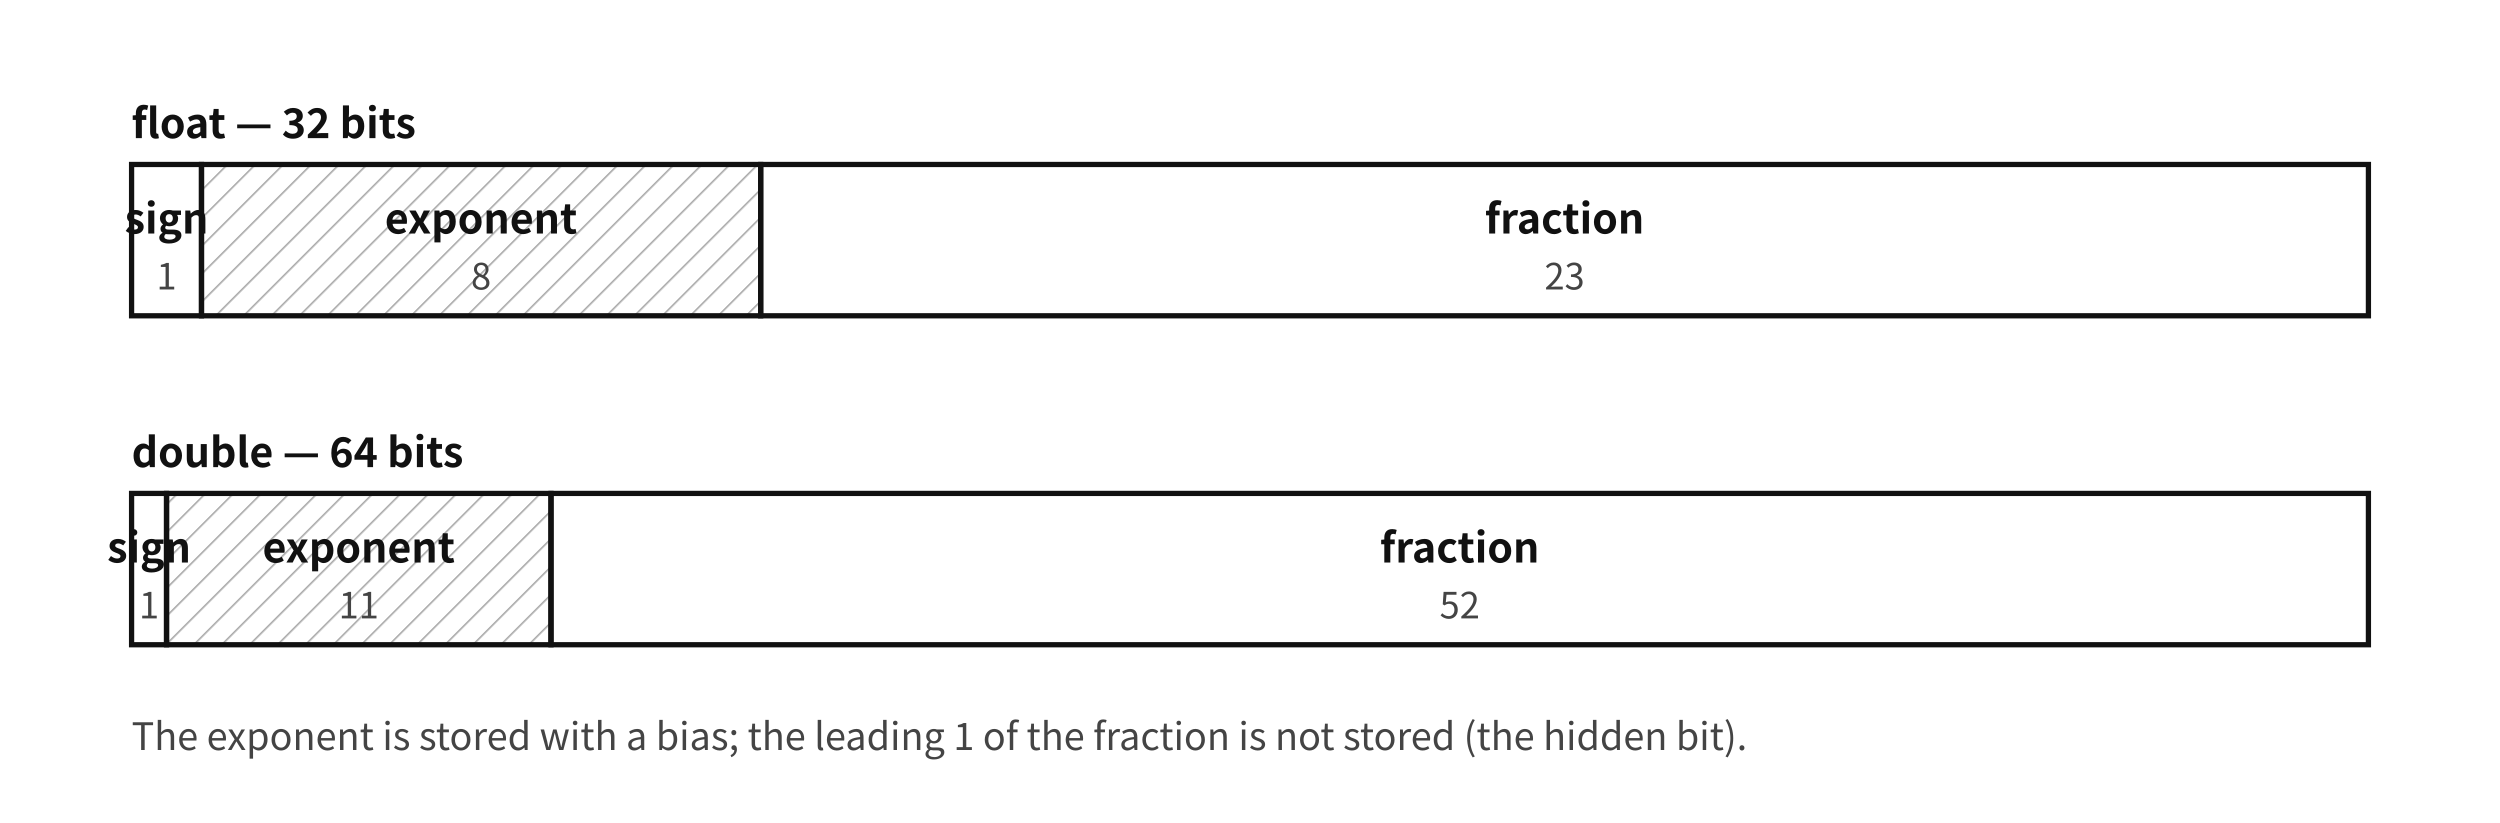
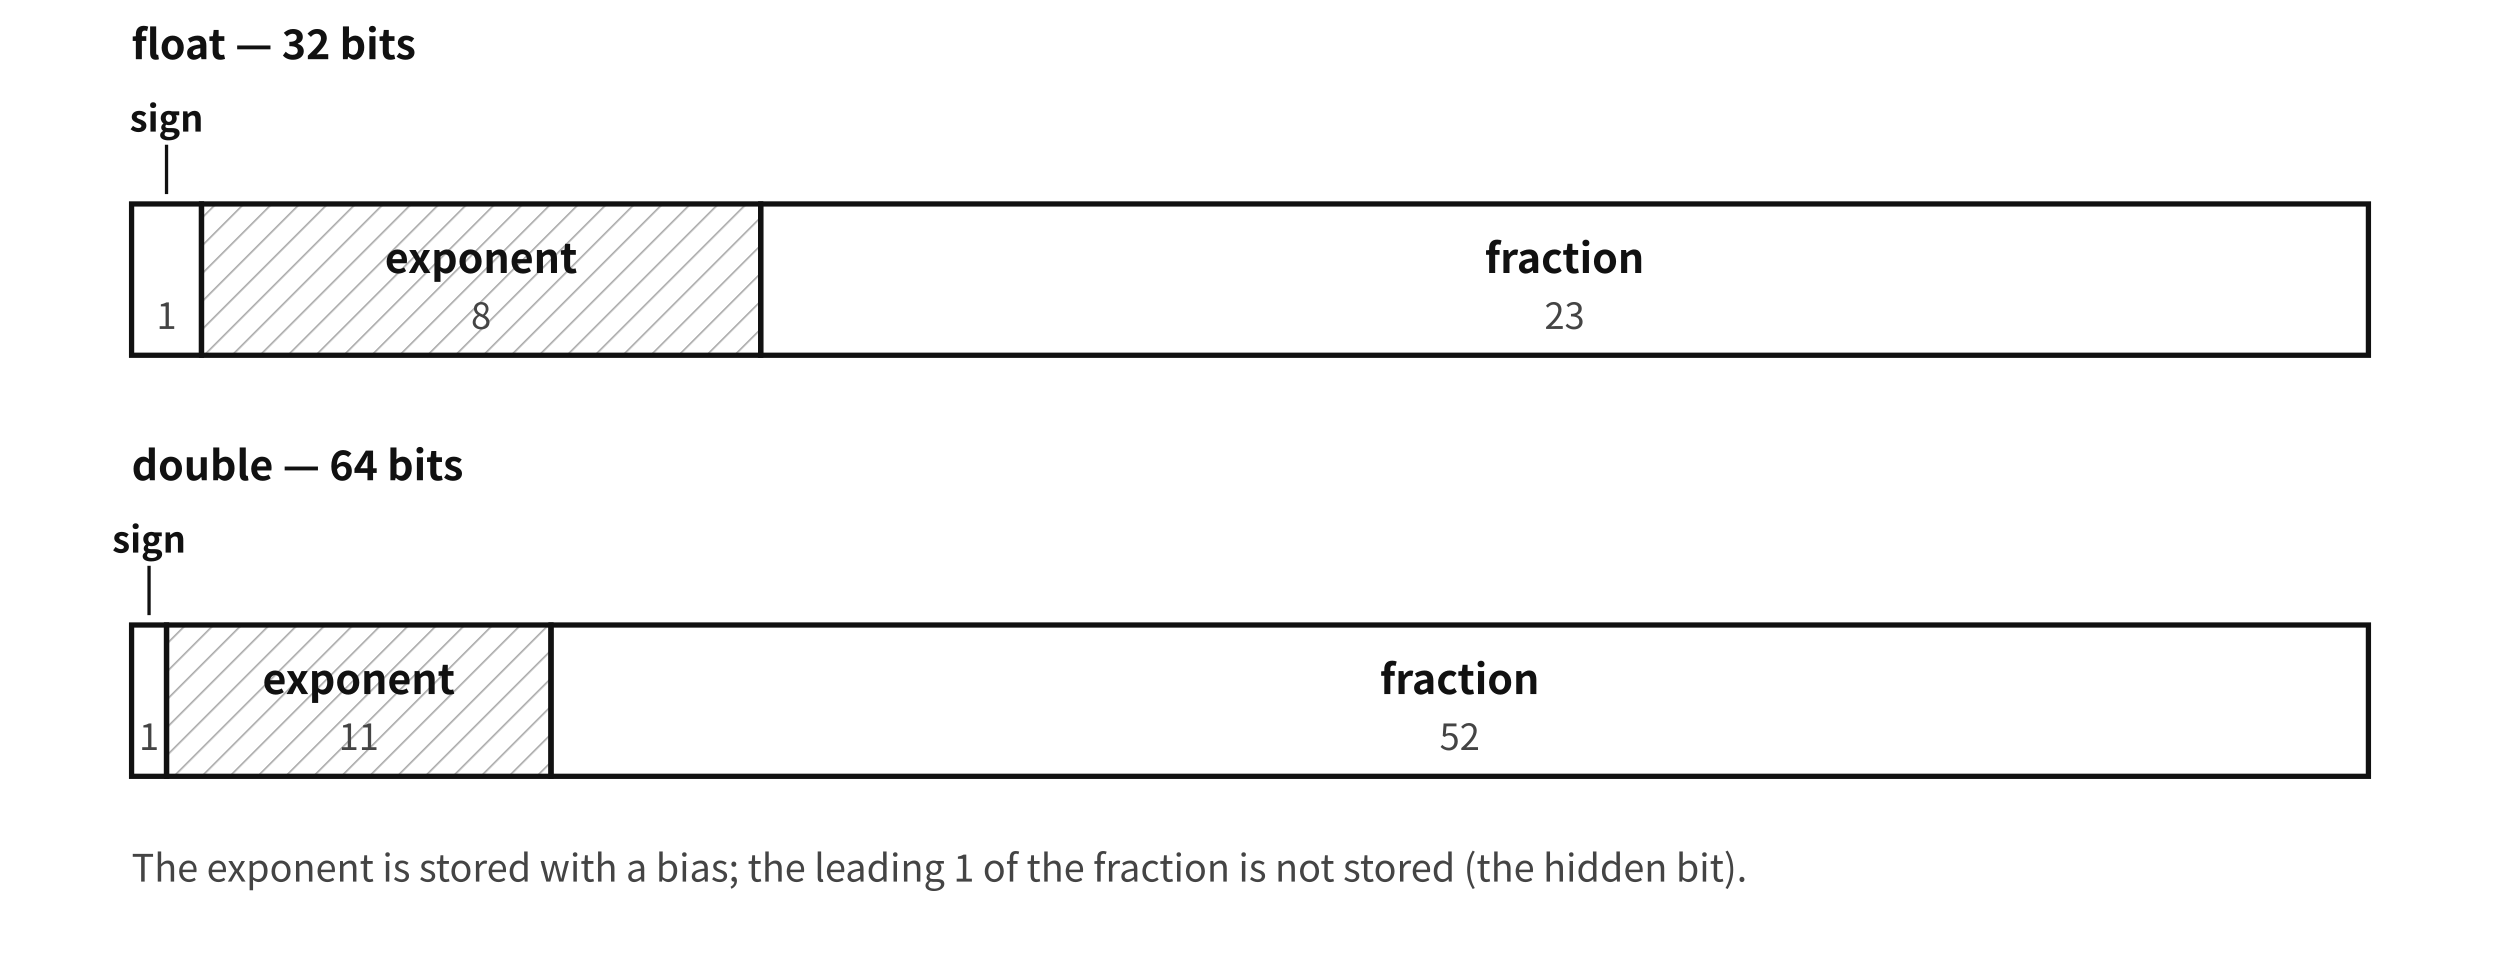
- <svg xmlns="http://www.w3.org/2000/svg" viewBox="0 0 760 250" width="760" height="250" font-family="Noto Sans CJK KR, Noto Sans, sans-serif">
-   <rect width="760" height="250" fill="none" />
+ <svg xmlns="http://www.w3.org/2000/svg" viewBox="0 0 760 290" width="760" height="290" font-family="Noto Sans CJK KR, Noto Sans, sans-serif">
+   <rect width="760" height="290" fill="none" />
  <defs>
    <marker id="a" viewBox="0 0 10 10" refX="9" refY="5" markerWidth="7" markerHeight="7" orient="auto-start-reverse">
      <path d="M0,0 L10,5 L0,10 z" fill="#111" />
    </marker>
    <pattern id="hatch" width="6" height="6" patternUnits="userSpaceOnUse" patternTransform="rotate(45)">
      <line x1="0" y1="0" x2="0" y2="6" stroke="#111" stroke-width="1" opacity="0.35" />
    </pattern>
  </defs>
-   <text x="40" y="42" font-size="12.5" font-weight="bold" text-anchor="start" fill="#111">float — 32 bits</text>
-   <rect x="40" y="50" width="21.25" height="46" fill="none" stroke="#111" stroke-width="1.6" />
-   <text x="50.625" y="71" font-size="12.5" font-weight="bold" text-anchor="middle" fill="#111">sign</text>
-   <text x="50.625" y="88" font-size="11" font-weight="normal" text-anchor="middle" fill="#444">1</text>
-   <rect x="61.25" y="50" width="170.0" height="46" fill="url(#hatch)" stroke="#111" stroke-width="1.6" />
-   <text x="146.25" y="71" font-size="12.5" font-weight="bold" text-anchor="middle" fill="#111">exponent</text>
-   <text x="146.25" y="88" font-size="11" font-weight="normal" text-anchor="middle" fill="#444">8</text>
-   <rect x="231.25" y="50" width="488.75" height="46" fill="none" stroke="#111" stroke-width="1.6" />
-   <text x="475.625" y="71" font-size="12.5" font-weight="bold" text-anchor="middle" fill="#111">fraction</text>
-   <text x="475.625" y="88" font-size="11" font-weight="normal" text-anchor="middle" fill="#444">23</text>
-   <text x="40" y="142" font-size="12.5" font-weight="bold" text-anchor="start" fill="#111">double — 64 bits</text>
-   <rect x="40" y="150" width="10.625" height="46" fill="none" stroke="#111" stroke-width="1.6" />
-   <text x="45.312" y="171" font-size="12.5" font-weight="bold" text-anchor="middle" fill="#111">sign</text>
-   <text x="45.312" y="188" font-size="11" font-weight="normal" text-anchor="middle" fill="#444">1</text>
-   <rect x="50.625" y="150" width="116.875" height="46" fill="url(#hatch)" stroke="#111" stroke-width="1.6" />
-   <text x="109.062" y="171" font-size="12.5" font-weight="bold" text-anchor="middle" fill="#111">exponent</text>
-   <text x="109.062" y="188" font-size="11" font-weight="normal" text-anchor="middle" fill="#444">11</text>
-   <rect x="167.5" y="150" width="552.5" height="46" fill="none" stroke="#111" stroke-width="1.6" />
-   <text x="443.75" y="171" font-size="12.5" font-weight="bold" text-anchor="middle" fill="#111">fraction</text>
-   <text x="443.75" y="188" font-size="11" font-weight="normal" text-anchor="middle" fill="#444">52</text>
-   <text x="40" y="228" font-size="11.5" font-weight="normal" text-anchor="start" fill="#444">The exponent is stored with a bias; the leading 1 of the fraction is not stored (the hidden bit).</text>
+   <text x="40" y="18" font-size="12.5" font-weight="bold" text-anchor="start" fill="#111">float — 32 bits</text>
+   <rect x="40" y="62" width="21.25" height="46" fill="none" stroke="#111" stroke-width="1.6" />
+   <text x="50.625" y="40" font-size="11" font-weight="bold" text-anchor="middle" fill="#111">sign</text>
+   <line x1="50.625" y1="44" x2="50.625" y2="59" stroke="#111" stroke-width="1" />
+   <text x="50.625" y="100" font-size="11" font-weight="normal" text-anchor="middle" fill="#444">1</text>
+   <rect x="61.25" y="62" width="170.0" height="46" fill="url(#hatch)" stroke="#111" stroke-width="1.6" />
+   <text x="146.25" y="83" font-size="12.5" font-weight="bold" text-anchor="middle" fill="#111">exponent</text>
+   <text x="146.25" y="100" font-size="11" font-weight="normal" text-anchor="middle" fill="#444">8</text>
+   <rect x="231.25" y="62" width="488.75" height="46" fill="none" stroke="#111" stroke-width="1.6" />
+   <text x="475.625" y="83" font-size="12.5" font-weight="bold" text-anchor="middle" fill="#111">fraction</text>
+   <text x="475.625" y="100" font-size="11" font-weight="normal" text-anchor="middle" fill="#444">23</text>
+   <text x="40" y="146" font-size="12.5" font-weight="bold" text-anchor="start" fill="#111">double — 64 bits</text>
+   <rect x="40" y="190" width="10.625" height="46" fill="none" stroke="#111" stroke-width="1.6" />
+   <text x="45.312" y="168" font-size="11" font-weight="bold" text-anchor="middle" fill="#111">sign</text>
+   <line x1="45.312" y1="172" x2="45.312" y2="187" stroke="#111" stroke-width="1" />
+   <text x="45.312" y="228" font-size="11" font-weight="normal" text-anchor="middle" fill="#444">1</text>
+   <rect x="50.625" y="190" width="116.875" height="46" fill="url(#hatch)" stroke="#111" stroke-width="1.6" />
+   <text x="109.062" y="211" font-size="12.5" font-weight="bold" text-anchor="middle" fill="#111">exponent</text>
+   <text x="109.062" y="228" font-size="11" font-weight="normal" text-anchor="middle" fill="#444">11</text>
+   <rect x="167.5" y="190" width="552.5" height="46" fill="none" stroke="#111" stroke-width="1.6" />
+   <text x="443.75" y="211" font-size="12.5" font-weight="bold" text-anchor="middle" fill="#111">fraction</text>
+   <text x="443.75" y="228" font-size="11" font-weight="normal" text-anchor="middle" fill="#444">52</text>
+   <text x="40" y="268" font-size="11.5" font-weight="normal" text-anchor="start" fill="#444">The exponent is stored with a bias; the leading 1 of the fraction is not stored (the hidden bit).</text>
</svg>
